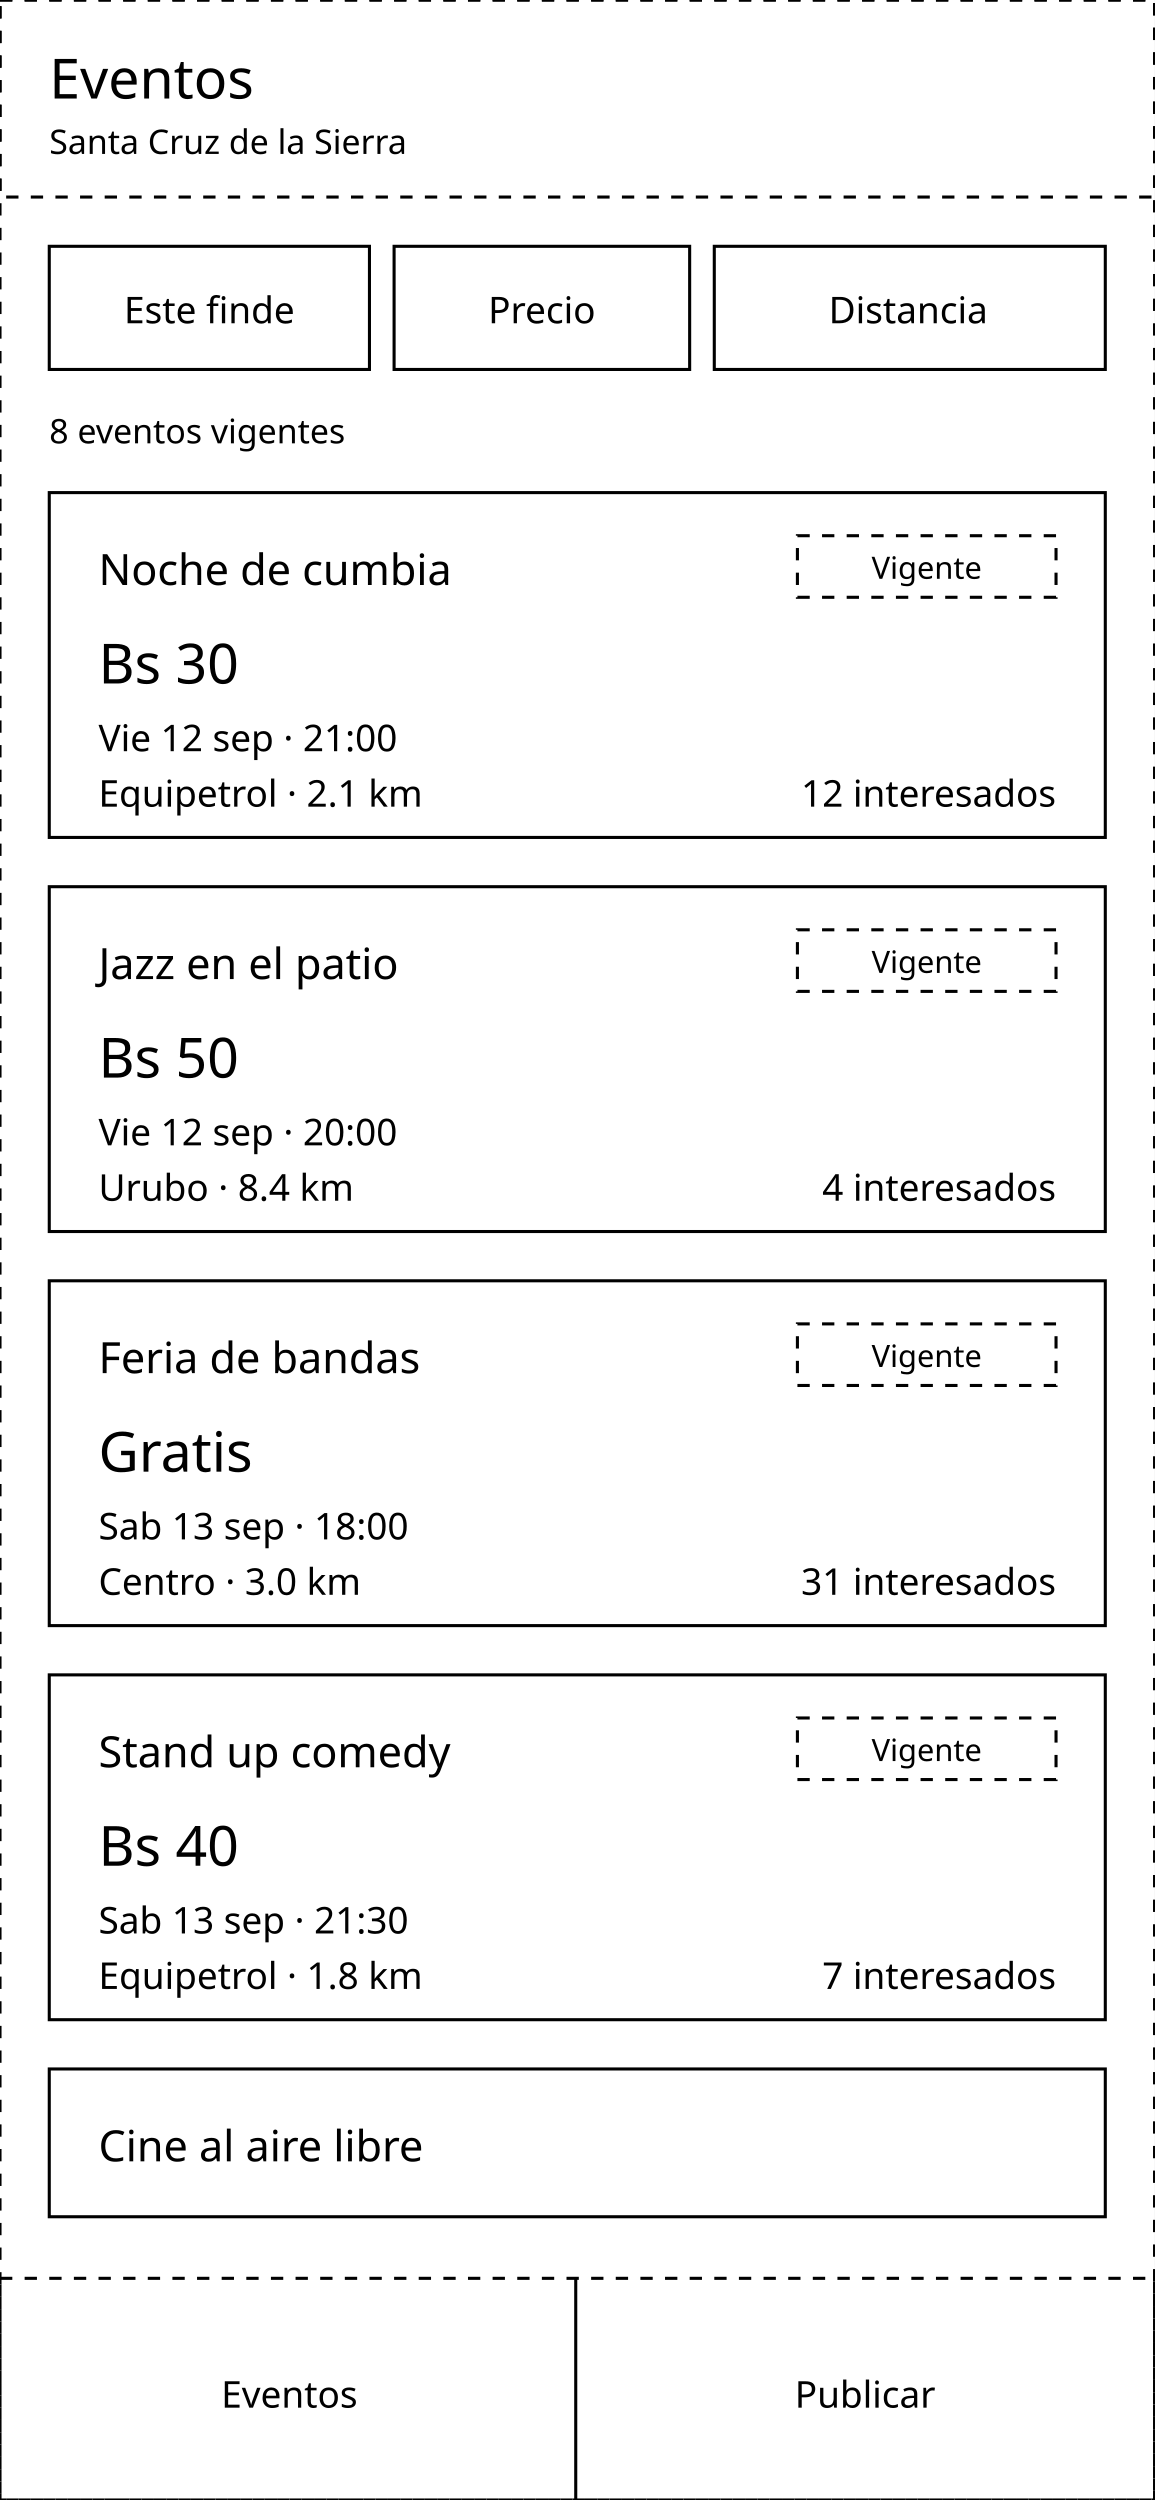
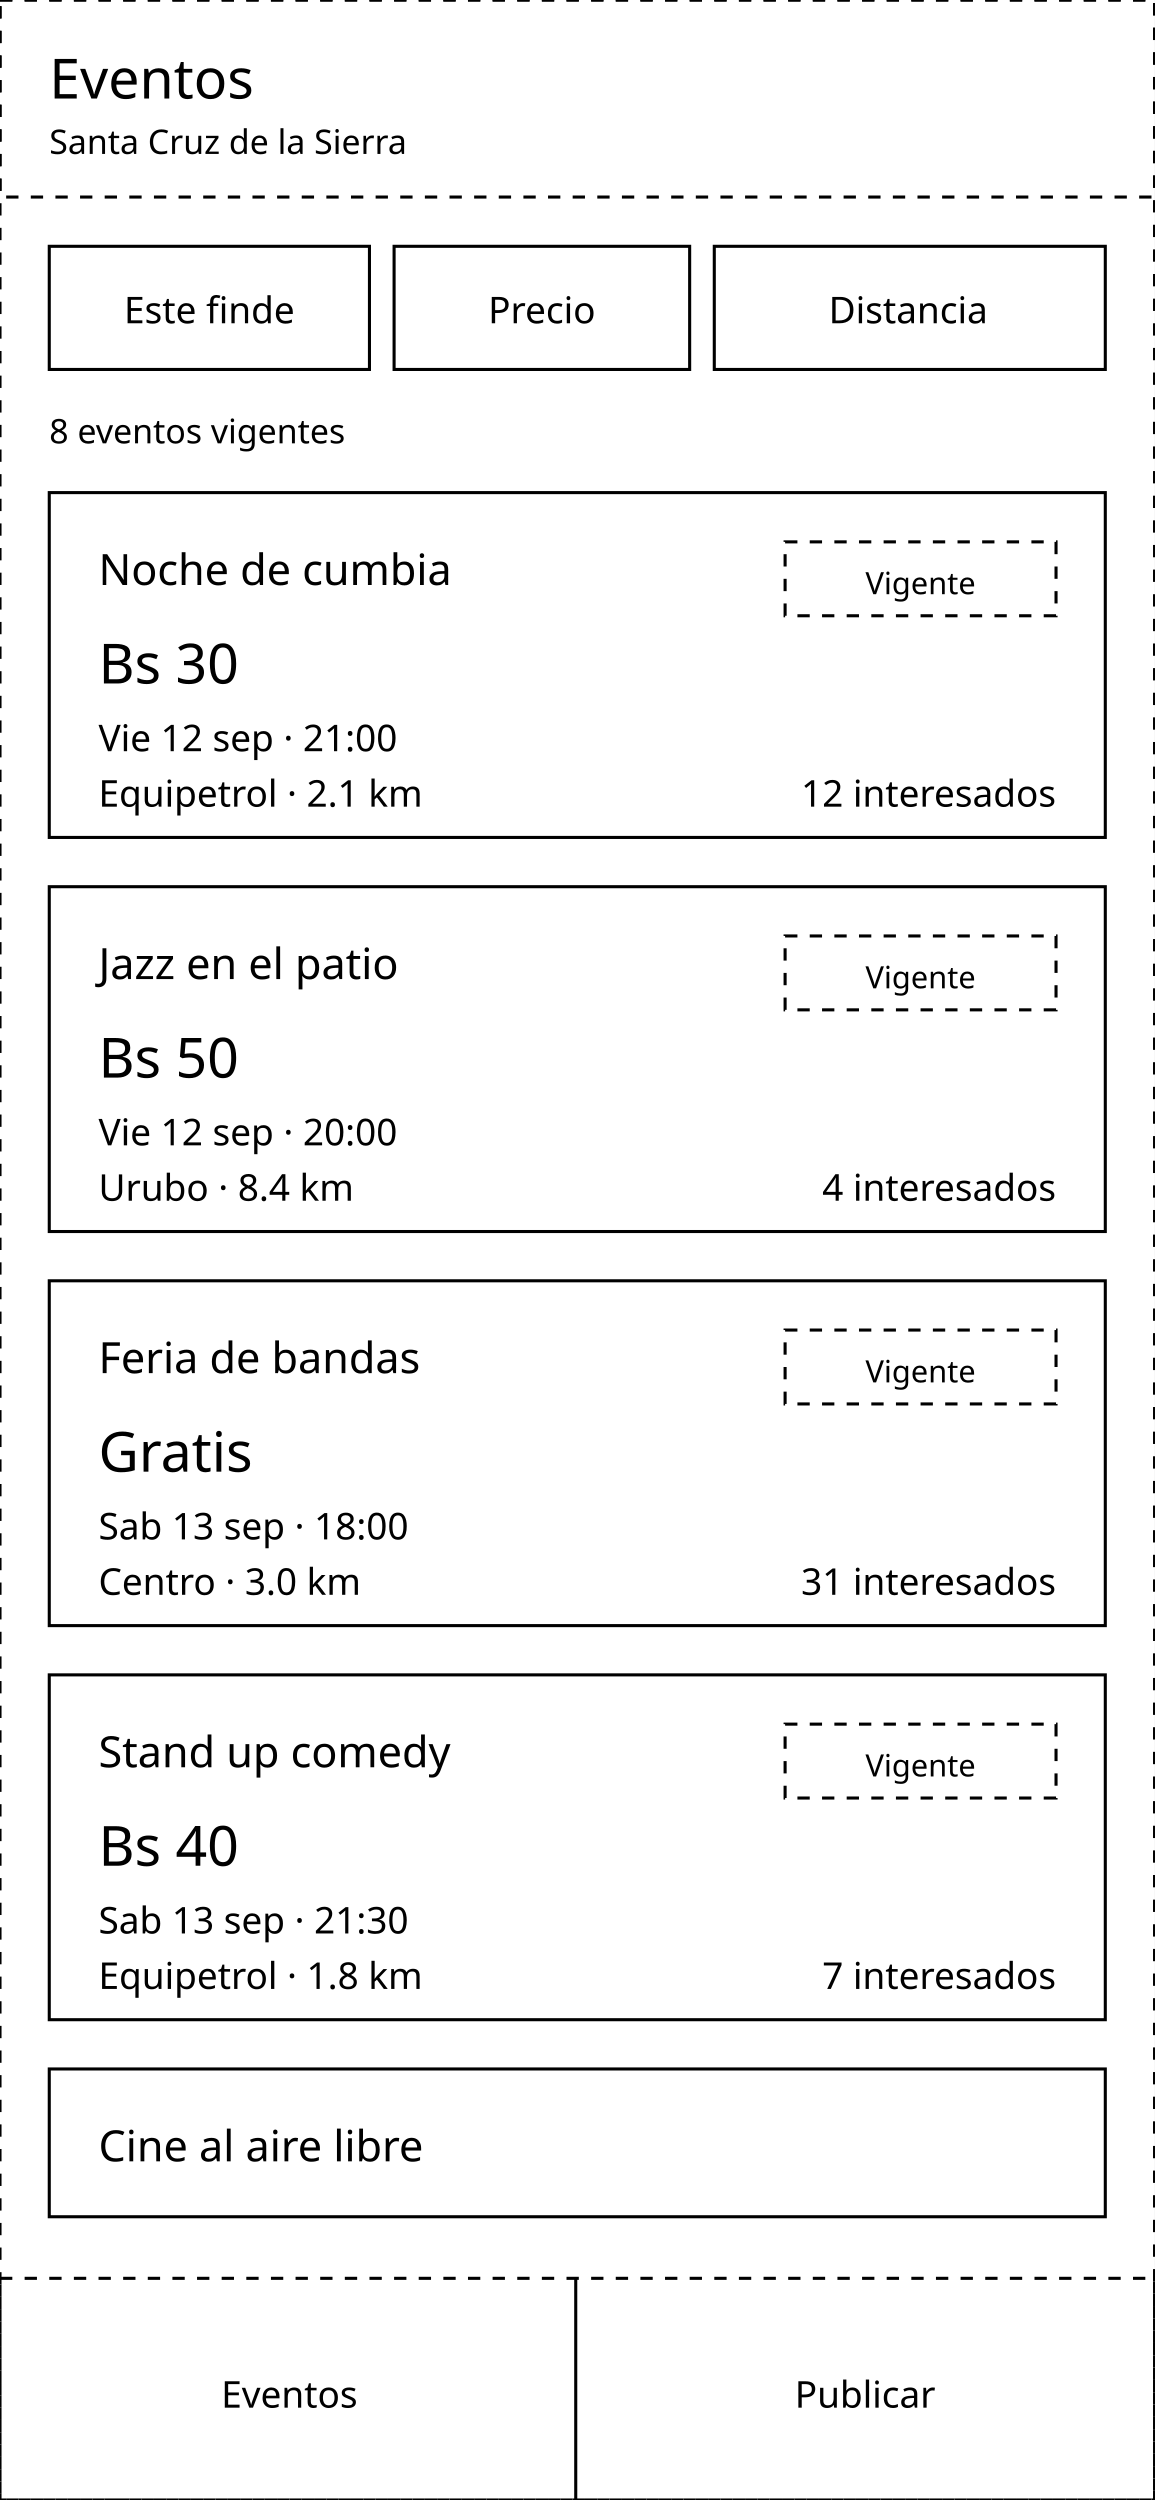
<svg xmlns="http://www.w3.org/2000/svg" width="375" height="812" viewBox="0 0 375 812">
  <rect width="375" height="812" fill="white" stroke="black" stroke-dasharray="4" />
  <g transform="translate(0,0)">
    <rect width="375" height="64" fill="none" stroke="black" stroke-dasharray="4" />
    <text font-family="sans-serif" x="16" y="32" font-size="18" fill="black">Eventos</text>
    <text font-family="sans-serif" x="16" y="50" font-size="11" fill="black">Santa Cruz de la Sierra</text>
  </g>
  <g transform="translate(16,80)">
    <rect width="104" height="40" fill="none" stroke="black" />
    <text font-family="sans-serif" x="52" y="25" text-anchor="middle" font-size="12" fill="black">Este finde</text>
  </g>
  <g transform="translate(128,80)">
    <rect width="96" height="40" fill="none" stroke="black" />
    <text font-family="sans-serif" x="48" y="25" text-anchor="middle" font-size="12" fill="black">Precio</text>
  </g>
  <g transform="translate(232,80)">
    <rect width="127" height="40" fill="none" stroke="black" />
    <text font-family="sans-serif" x="63" y="25" text-anchor="middle" font-size="12" fill="black">Distancia</text>
  </g>
  <text font-family="sans-serif" x="16" y="144" font-size="11" fill="black">8 eventos vigentes</text>
  <g transform="translate(16,160)">
    <rect width="343" height="112" fill="none" stroke="black" />
    <text font-family="sans-serif" x="16" y="30" font-size="14" fill="black">Noche de cumbia</text>
-     <rect x="243" y="14" width="84" height="20" fill="none" stroke="black" stroke-dasharray="4" />
-     <text font-family="sans-serif" x="285" y="28" text-anchor="middle" font-size="10" fill="black">Vigente</text>
+     <rect x="239" y="16" width="88" height="24" fill="none" stroke="black" stroke-dasharray="4" />
+     <text font-family="sans-serif" x="283" y="33" text-anchor="middle" font-size="10" fill="black">Vigente</text>
    <text font-family="sans-serif" x="16" y="62" font-size="18" fill="black">Bs 30</text>
    <text font-family="sans-serif" x="16" y="84" font-size="12" fill="black">Vie 12 sep · 21:00</text>
    <text font-family="sans-serif" x="16" y="102" font-size="12" fill="black">Equipetrol · 2.1 km</text>
    <text font-family="sans-serif" x="327" y="102" text-anchor="end" font-size="12" fill="black">12 interesados</text>
  </g>
  <g transform="translate(16,288)">
    <rect width="343" height="112" fill="none" stroke="black" />
    <text font-family="sans-serif" x="16" y="30" font-size="14" fill="black">Jazz en el patio</text>
-     <rect x="243" y="14" width="84" height="20" fill="none" stroke="black" stroke-dasharray="4" />
-     <text font-family="sans-serif" x="285" y="28" text-anchor="middle" font-size="10" fill="black">Vigente</text>
+     <rect x="239" y="16" width="88" height="24" fill="none" stroke="black" stroke-dasharray="4" />
+     <text font-family="sans-serif" x="283" y="33" text-anchor="middle" font-size="10" fill="black">Vigente</text>
    <text font-family="sans-serif" x="16" y="62" font-size="18" fill="black">Bs 50</text>
    <text font-family="sans-serif" x="16" y="84" font-size="12" fill="black">Vie 12 sep · 20:00</text>
    <text font-family="sans-serif" x="16" y="102" font-size="12" fill="black">Urubo · 8.4 km</text>
    <text font-family="sans-serif" x="327" y="102" text-anchor="end" font-size="12" fill="black">4 interesados</text>
  </g>
  <g transform="translate(16,416)">
    <rect width="343" height="112" fill="none" stroke="black" />
    <text font-family="sans-serif" x="16" y="30" font-size="14" fill="black">Feria de bandas</text>
-     <rect x="243" y="14" width="84" height="20" fill="none" stroke="black" stroke-dasharray="4" />
-     <text font-family="sans-serif" x="285" y="28" text-anchor="middle" font-size="10" fill="black">Vigente</text>
+     <rect x="239" y="16" width="88" height="24" fill="none" stroke="black" stroke-dasharray="4" />
+     <text font-family="sans-serif" x="283" y="33" text-anchor="middle" font-size="10" fill="black">Vigente</text>
    <text font-family="sans-serif" x="16" y="62" font-size="18" fill="black">Gratis</text>
    <text font-family="sans-serif" x="16" y="84" font-size="12" fill="black">Sab 13 sep · 18:00</text>
    <text font-family="sans-serif" x="16" y="102" font-size="12" fill="black">Centro · 3.0 km</text>
    <text font-family="sans-serif" x="327" y="102" text-anchor="end" font-size="12" fill="black">31 interesados</text>
  </g>
  <g transform="translate(16,544)">
    <rect width="343" height="112" fill="none" stroke="black" />
    <text font-family="sans-serif" x="16" y="30" font-size="14" fill="black">Stand up comedy</text>
-     <rect x="243" y="14" width="84" height="20" fill="none" stroke="black" stroke-dasharray="4" />
-     <text font-family="sans-serif" x="285" y="28" text-anchor="middle" font-size="10" fill="black">Vigente</text>
+     <rect x="239" y="16" width="88" height="24" fill="none" stroke="black" stroke-dasharray="4" />
+     <text font-family="sans-serif" x="283" y="33" text-anchor="middle" font-size="10" fill="black">Vigente</text>
    <text font-family="sans-serif" x="16" y="62" font-size="18" fill="black">Bs 40</text>
    <text font-family="sans-serif" x="16" y="84" font-size="12" fill="black">Sab 13 sep · 21:30</text>
    <text font-family="sans-serif" x="16" y="102" font-size="12" fill="black">Equipetrol · 1.8 km</text>
    <text font-family="sans-serif" x="327" y="102" text-anchor="end" font-size="12" fill="black">7 interesados</text>
  </g>
  <g transform="translate(16,672)">
    <rect width="343" height="48" fill="none" stroke="black" />
    <text font-family="sans-serif" x="16" y="30" font-size="14" fill="black">Cine al aire libre</text>
  </g>
  <g transform="translate(0,740)">
    <rect width="375" height="72" fill="none" stroke="black" stroke-dasharray="4" />
    <line x1="187" y1="0" x2="187" y2="72" stroke="black" />
    <text font-family="sans-serif" x="94" y="42" text-anchor="middle" font-size="12" fill="black">Eventos</text>
    <text font-family="sans-serif" x="281" y="42" text-anchor="middle" font-size="12" fill="black">Publicar</text>
  </g>
</svg>
